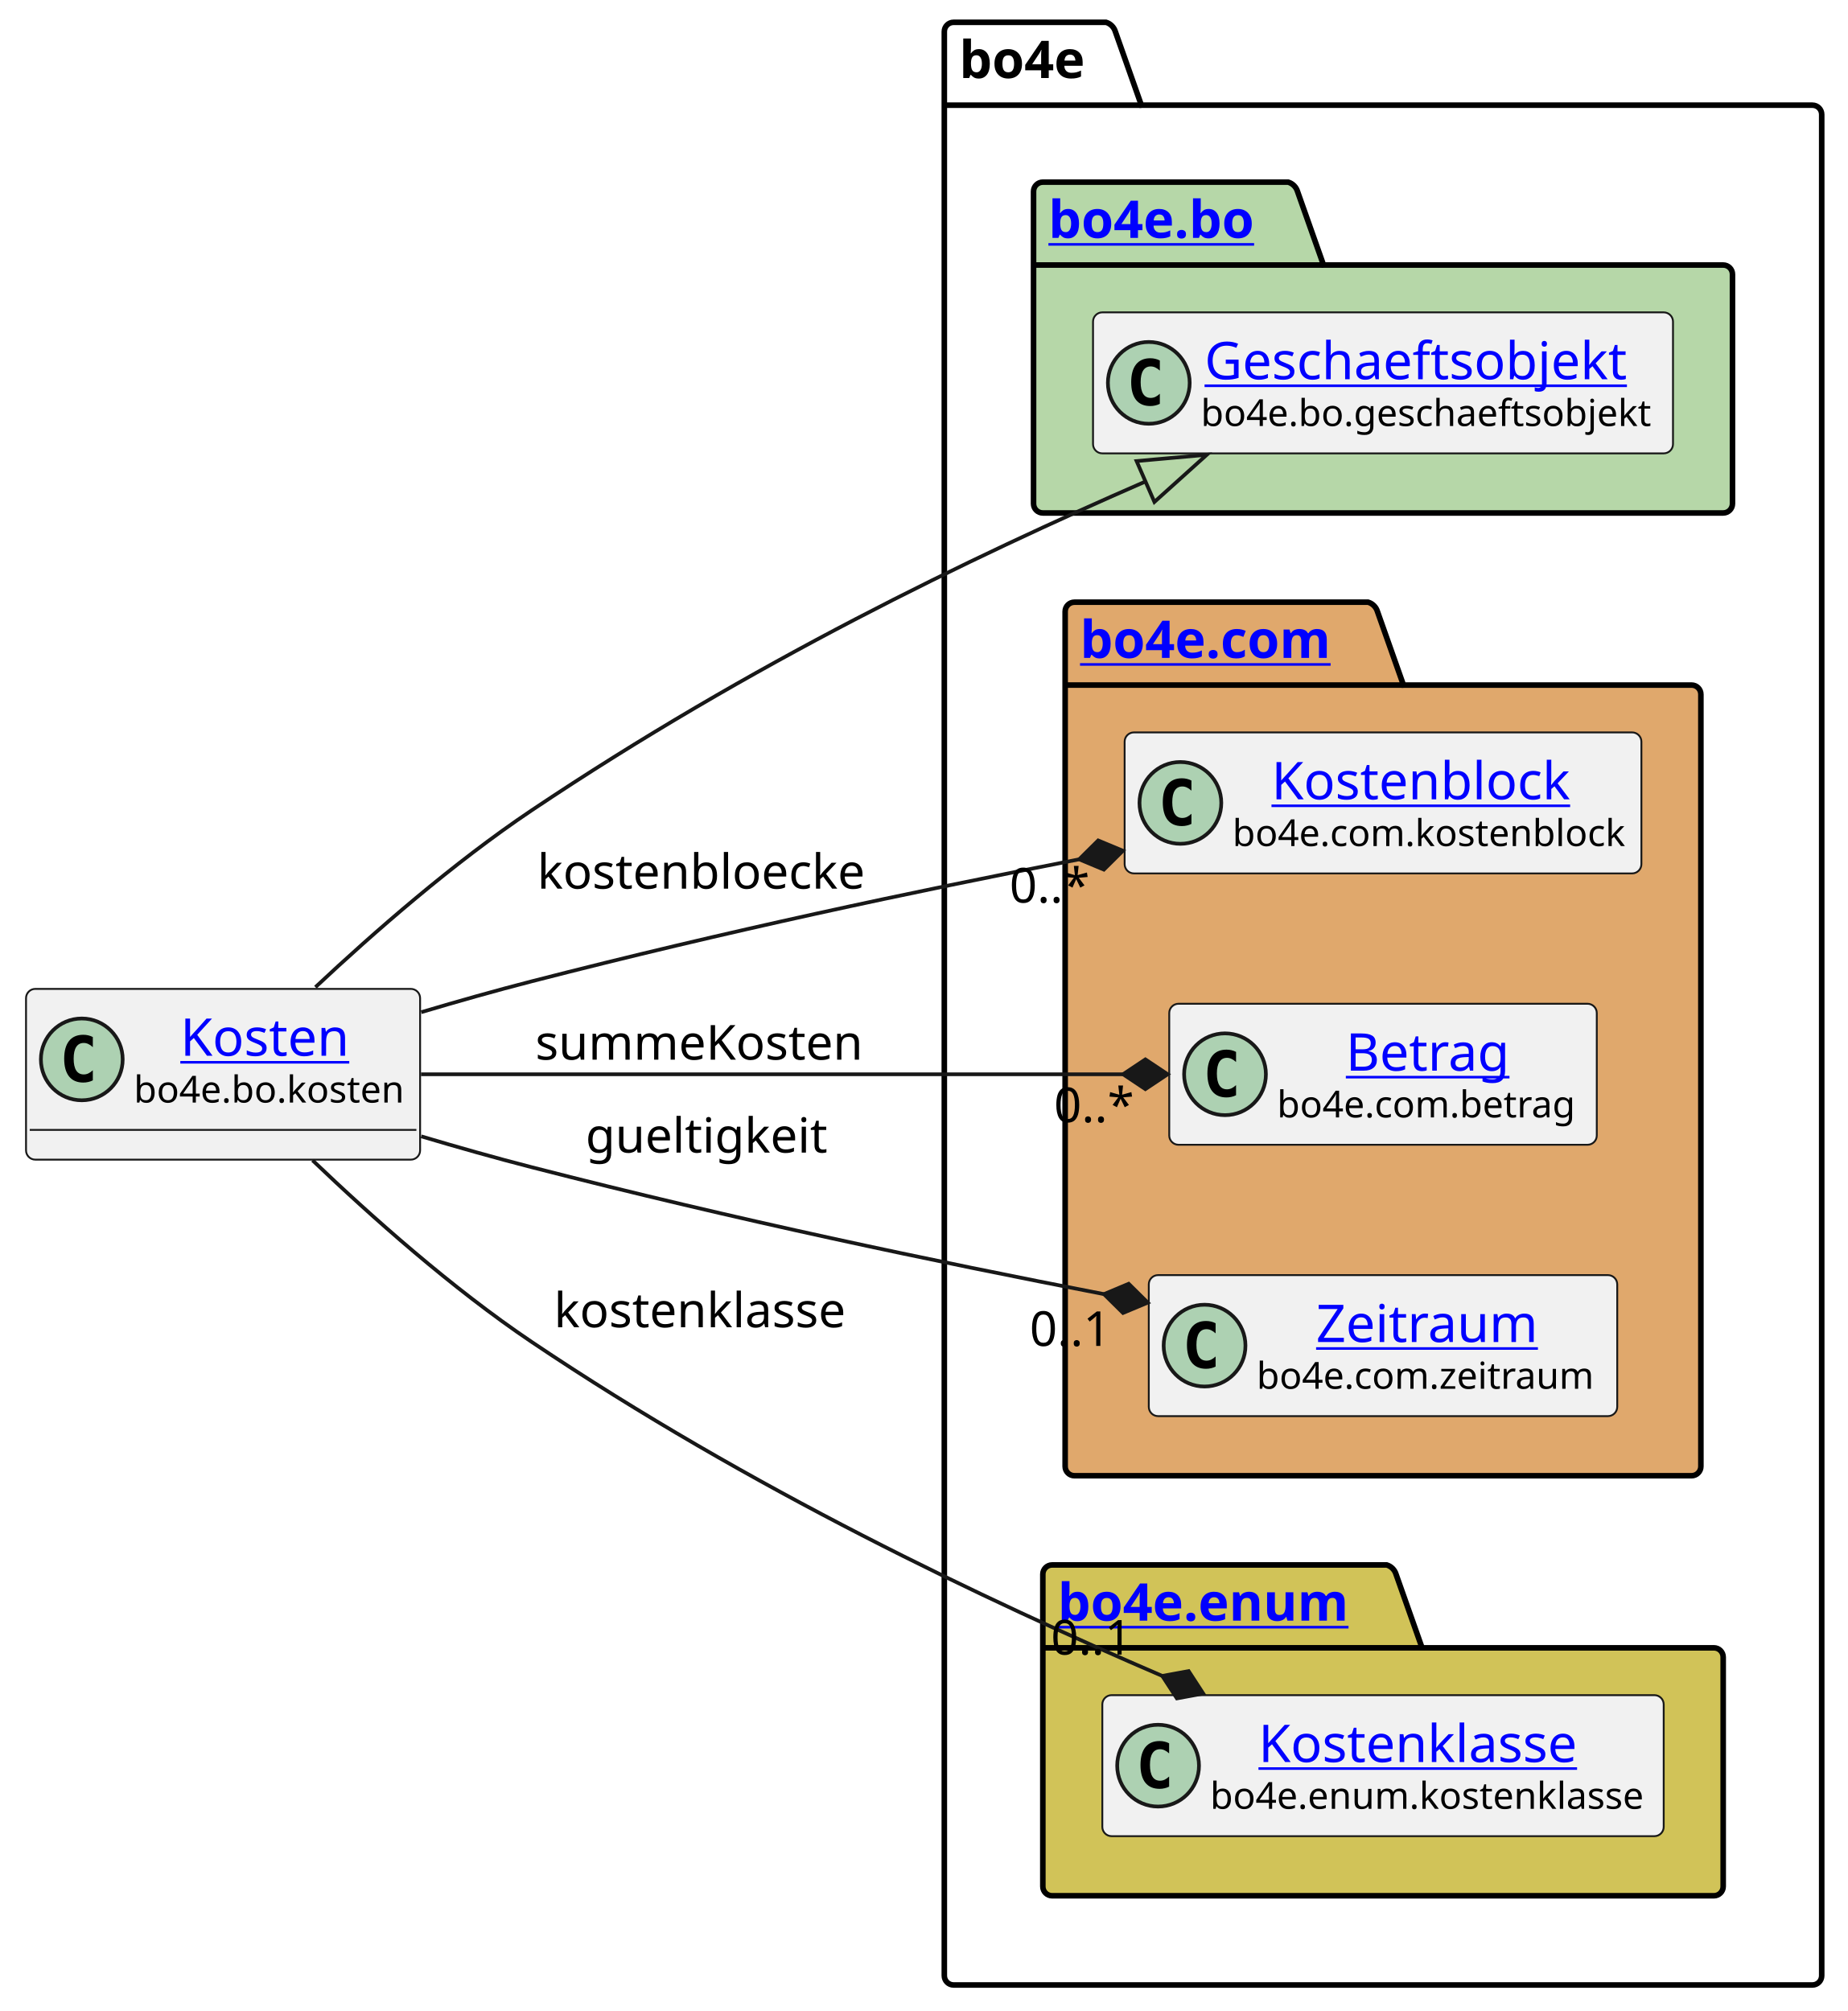
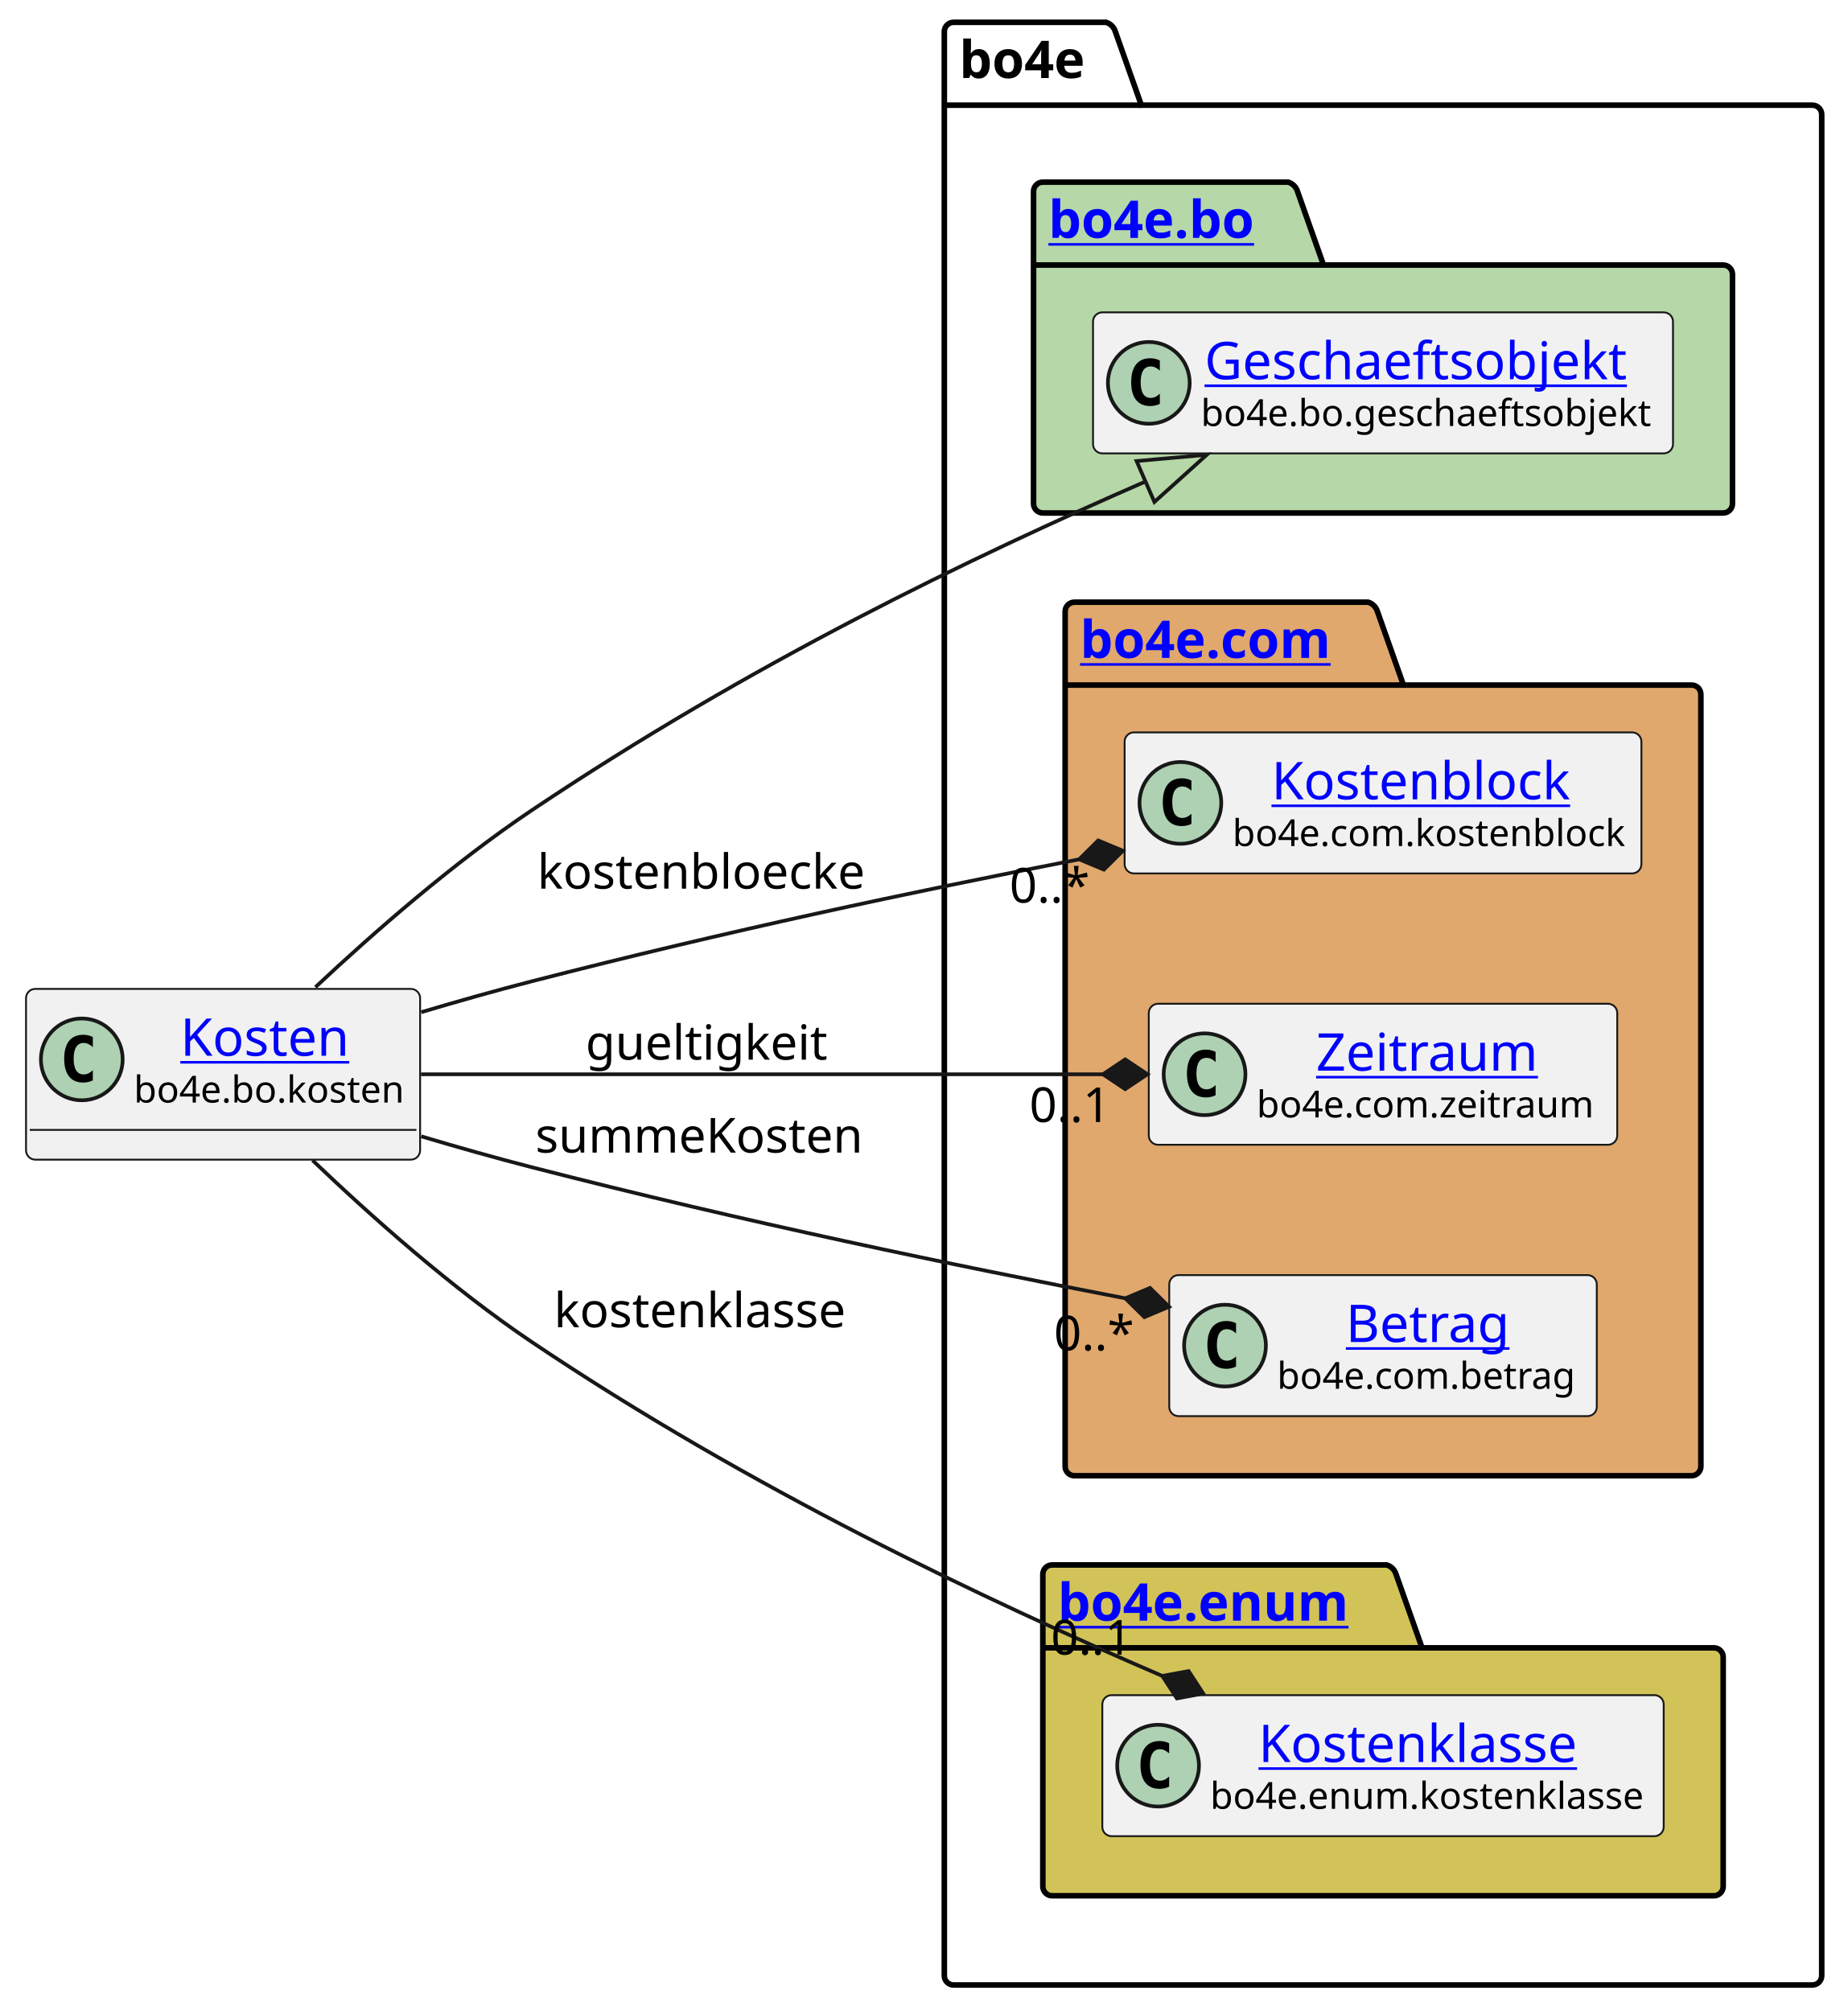
<svg xmlns="http://www.w3.org/2000/svg" xmlns:xlink="http://www.w3.org/1999/xlink" contentStyleType="text/css" height="541px" preserveAspectRatio="none" style="width:497px;height:541px;background:#FFFFFF;" version="1.1" viewBox="0 0 497 541" width="497px" zoomAndPan="magnify">
  <defs />
  <g>
    <g id="cluster_bo4e">
      <path d="M256.5,6 L297.5,6 A3.75,3.75 0 0 1 300,8.5 L307,28.297 L487.5,28.297 A2.5,2.5 0 0 1 490,30.797 L490,531.5 A2.5,2.5 0 0 1 487.5,534 L256.5,534 A2.5,2.5 0 0 1 254,531.5 L254,8.5 A2.5,2.5 0 0 1 256.5,6 " fill="none" style="stroke:#000000;stroke-width:1.5;" />
      <line style="stroke:#000000;stroke-width:1.5;" x1="254" x2="307" y1="28.297" y2="28.297" />
      <text fill="#000000" font-family="sans-serif" font-size="14" font-weight="bold" lengthAdjust="spacing" textLength="40" x="258" y="20.995">bo4e</text>
    </g>
    <g id="cluster_bo">
      <path d="M280.5,49 L346.5,49 A3.75,3.75 0 0 1 349,51.5 L356,71.297 L463.5,71.297 A2.5,2.5 0 0 1 466,73.797 L466,135.5 A2.5,2.5 0 0 1 463.5,138 L280.5,138 A2.5,2.5 0 0 1 278,135.5 L278,51.5 A2.5,2.5 0 0 1 280.5,49 " fill="#B6D7A8" style="stroke:#000000;stroke-width:1.5;" />
      <line style="stroke:#000000;stroke-width:1.5;" x1="278" x2="356" y1="71.297" y2="71.297" />
      <a href="https://bo4e.github.io/BO4E-python/latest/api/bo4e.bo.html" target="_top" title="https://bo4e.github.io/BO4E-python/latest/api/bo4e.bo.html" xlink:actuate="onRequest" xlink:href="https://bo4e.github.io/BO4E-python/latest/api/bo4e.bo.html" xlink:show="new" xlink:title="https://bo4e.github.io/BO4E-python/latest/api/bo4e.bo.html" xlink:type="simple">
        <text fill="#0000FF" font-family="sans-serif" font-size="14" font-weight="bold" lengthAdjust="spacing" text-decoration="underline" textLength="65" x="282" y="63.995">bo4e.bo</text>
      </a>
    </g>
    <g id="cluster_com">
      <path d="M289,162 L368,162 A3.75,3.75 0 0 1 370.5,164.5 L377.5,184.297 L455,184.297 A2.5,2.5 0 0 1 457.5,186.797 L457.5,394.5 A2.5,2.5 0 0 1 455,397 L289,397 A2.5,2.5 0 0 1 286.5,394.5 L286.5,164.5 A2.5,2.5 0 0 1 289,162 " fill="#E0A86C" style="stroke:#000000;stroke-width:1.5;" />
      <line style="stroke:#000000;stroke-width:1.5;" x1="286.5" x2="377.5" y1="184.297" y2="184.297" />
      <a href="https://bo4e.github.io/BO4E-python/latest/api/bo4e.com.html" target="_top" title="https://bo4e.github.io/BO4E-python/latest/api/bo4e.com.html" xlink:actuate="onRequest" xlink:href="https://bo4e.github.io/BO4E-python/latest/api/bo4e.com.html" xlink:show="new" xlink:title="https://bo4e.github.io/BO4E-python/latest/api/bo4e.com.html" xlink:type="simple">
        <text fill="#0000FF" font-family="sans-serif" font-size="14" font-weight="bold" lengthAdjust="spacing" text-decoration="underline" textLength="78" x="290.5" y="176.995">bo4e.com</text>
      </a>
    </g>
    <g id="cluster_enum">
      <path d="M283,421 L373,421 A3.75,3.75 0 0 1 375.5,423.5 L382.5,443.297 L461,443.297 A2.5,2.5 0 0 1 463.5,445.797 L463.5,507.5 A2.5,2.5 0 0 1 461,510 L283,510 A2.5,2.5 0 0 1 280.5,507.5 L280.5,423.5 A2.5,2.5 0 0 1 283,421 " fill="#D1C358" style="stroke:#000000;stroke-width:1.5;" />
      <line style="stroke:#000000;stroke-width:1.5;" x1="280.5" x2="382.5" y1="443.297" y2="443.297" />
      <a href="https://bo4e.github.io/BO4E-python/latest/api/bo4e.enum.html" target="_top" title="https://bo4e.github.io/BO4E-python/latest/api/bo4e.enum.html" xlink:actuate="onRequest" xlink:href="https://bo4e.github.io/BO4E-python/latest/api/bo4e.enum.html" xlink:show="new" xlink:title="https://bo4e.github.io/BO4E-python/latest/api/bo4e.enum.html" xlink:type="simple">
        <text fill="#0000FF" font-family="sans-serif" font-size="14" font-weight="bold" lengthAdjust="spacing" text-decoration="underline" textLength="89" x="284.5" y="435.995">bo4e.enum</text>
      </a>
    </g>
    <g id="elem_Geschaeftsobjekt">
      <rect codeLine="7" fill="#F1F1F1" height="37.938" id="Geschaeftsobjekt" rx="2.5" ry="2.5" style="stroke:#181818;stroke-width:0.5;" width="156" x="294" y="84.03" />
      <ellipse cx="309" cy="102.999" fill="#ADD1B2" rx="11" ry="11" style="stroke:#181818;stroke-width:1.0;" />
      <path d="M311.969,108.639 Q311.391,108.936 310.75,109.077 Q310.109,109.233 309.406,109.233 Q306.906,109.233 305.578,107.593 Q304.266,105.936 304.266,102.811 Q304.266,99.686 305.578,98.03 Q306.906,96.374 309.406,96.374 Q310.109,96.374 310.75,96.53 Q311.406,96.686 311.969,96.983 L311.969,99.702 Q311.344,99.124 310.75,98.858 Q310.156,98.577 309.531,98.577 Q308.188,98.577 307.5,99.655 Q306.812,100.718 306.812,102.811 Q306.812,104.905 307.5,105.983 Q308.188,107.046 309.531,107.046 Q310.156,107.046 310.75,106.78 Q311.344,106.499 311.969,105.921 L311.969,108.639 Z " fill="#000000" />
      <a href="https://bo4e.github.io/BO4E-python/latest/api/bo4e.bo.html#bo4e.bo.geschaeftsobjekt.Geschaeftsobjekt" target="_top" title="https://bo4e.github.io/BO4E-python/latest/api/bo4e.bo.html#bo4e.bo.geschaeftsobjekt.Geschaeftsobjekt" xlink:actuate="onRequest" xlink:href="https://bo4e.github.io/BO4E-python/latest/api/bo4e.bo.html#bo4e.bo.geschaeftsobjekt.Geschaeftsobjekt" xlink:show="new" xlink:title="https://bo4e.github.io/BO4E-python/latest/api/bo4e.bo.html#bo4e.bo.geschaeftsobjekt.Geschaeftsobjekt" xlink:type="simple">
        <text fill="#0000FF" font-family="sans-serif" font-size="14" lengthAdjust="spacing" text-decoration="underline" textLength="122" x="324" y="102.025">Geschaeftsobjekt</text>
      </a>
      <text fill="#000000" font-family="sans-serif" font-size="10" lengthAdjust="spacing" textLength="124" x="323" y="114.609">bo4e.bo.geschaeftsobjekt</text>
    </g>
    <g id="elem_Kostenblock">
      <rect codeLine="10" fill="#F1F1F1" height="37.938" id="Kostenblock" rx="2.5" ry="2.5" style="stroke:#181818;stroke-width:0.5;" width="139" x="302.5" y="197.03" />
      <ellipse cx="317.5" cy="215.999" fill="#ADD1B2" rx="11" ry="11" style="stroke:#181818;stroke-width:1.0;" />
      <path d="M320.469,221.639 Q319.891,221.936 319.25,222.077 Q318.609,222.233 317.906,222.233 Q315.406,222.233 314.078,220.593 Q312.766,218.936 312.766,215.811 Q312.766,212.686 314.078,211.03 Q315.406,209.374 317.906,209.374 Q318.609,209.374 319.25,209.53 Q319.906,209.686 320.469,209.983 L320.469,212.702 Q319.844,212.124 319.25,211.858 Q318.656,211.577 318.031,211.577 Q316.688,211.577 316,212.655 Q315.312,213.718 315.312,215.811 Q315.312,217.905 316,218.983 Q316.688,220.046 318.031,220.046 Q318.656,220.046 319.25,219.78 Q319.844,219.499 320.469,218.921 L320.469,221.639 Z " fill="#000000" />
      <a href="https://bo4e.github.io/BO4E-python/latest/api/bo4e.com.html#bo4e.com.kostenblock.Kostenblock" target="_top" title="https://bo4e.github.io/BO4E-python/latest/api/bo4e.com.html#bo4e.com.kostenblock.Kostenblock" xlink:actuate="onRequest" xlink:href="https://bo4e.github.io/BO4E-python/latest/api/bo4e.com.html#bo4e.com.kostenblock.Kostenblock" xlink:show="new" xlink:title="https://bo4e.github.io/BO4E-python/latest/api/bo4e.com.html#bo4e.com.kostenblock.Kostenblock" xlink:type="simple">
        <text fill="#0000FF" font-family="sans-serif" font-size="14" lengthAdjust="spacing" text-decoration="underline" textLength="86" x="342" y="215.025">Kostenblock</text>
      </a>
      <text fill="#000000" font-family="sans-serif" font-size="10" lengthAdjust="spacing" textLength="107" x="331.5" y="227.609">bo4e.com.kostenblock</text>
    </g>
+     <g id="elem_Zeitraum">
+       <rect codeLine="11" fill="#F1F1F1" height="37.938" id="Zeitraum" rx="2.5" ry="2.5" style="stroke:#181818;stroke-width:0.5;" width="126" x="309" y="270.03" />
+       <ellipse cx="324" cy="288.999" fill="#ADD1B2" rx="11" ry="11" style="stroke:#181818;stroke-width:1.0;" />
+       <path d="M326.969,294.639 Q326.391,294.936 325.75,295.077 Q325.109,295.233 324.406,295.233 Q321.906,295.233 320.578,293.592 Q319.266,291.936 319.266,288.811 Q319.266,285.686 320.578,284.03 Q321.906,282.374 324.406,282.374 Q325.109,282.374 325.75,282.53 Q326.406,282.686 326.969,282.983 L326.969,285.702 Q326.344,285.124 325.75,284.858 Q325.156,284.577 324.531,284.577 Q323.188,284.577 322.5,285.655 Q321.812,286.717 321.812,288.811 Q321.812,290.905 322.5,291.983 Q323.188,293.046 324.531,293.046 Q325.156,293.046 325.75,292.78 Q326.344,292.499 326.969,291.921 L326.969,294.639 Z " fill="#000000" />
+       <a href="https://bo4e.github.io/BO4E-python/latest/api/bo4e.com.html#bo4e.com.zeitraum.Zeitraum" target="_top" title="https://bo4e.github.io/BO4E-python/latest/api/bo4e.com.html#bo4e.com.zeitraum.Zeitraum" xlink:actuate="onRequest" xlink:href="https://bo4e.github.io/BO4E-python/latest/api/bo4e.com.html#bo4e.com.zeitraum.Zeitraum" xlink:show="new" xlink:title="https://bo4e.github.io/BO4E-python/latest/api/bo4e.com.html#bo4e.com.zeitraum.Zeitraum" xlink:type="simple">
+         <text fill="#0000FF" font-family="sans-serif" font-size="14" lengthAdjust="spacing" text-decoration="underline" textLength="62" x="354" y="288.025">Zeitraum</text>
+       </a>
+       <text fill="#000000" font-family="sans-serif" font-size="10" lengthAdjust="spacing" textLength="94" x="338" y="300.609">bo4e.com.zeitraum</text>
+     </g>
    <g id="elem_Betrag">
-       <rect codeLine="11" fill="#F1F1F1" height="37.938" id="Betrag" rx="2.5" ry="2.5" style="stroke:#181818;stroke-width:0.5;" width="115" x="314.5" y="270.03" />
-       <ellipse cx="329.5" cy="288.999" fill="#ADD1B2" rx="11" ry="11" style="stroke:#181818;stroke-width:1.0;" />
-       <path d="M332.469,294.639 Q331.891,294.936 331.25,295.077 Q330.609,295.233 329.906,295.233 Q327.406,295.233 326.078,293.592 Q324.766,291.936 324.766,288.811 Q324.766,285.686 326.078,284.03 Q327.406,282.374 329.906,282.374 Q330.609,282.374 331.25,282.53 Q331.906,282.686 332.469,282.983 L332.469,285.702 Q331.844,285.124 331.25,284.858 Q330.656,284.577 330.031,284.577 Q328.688,284.577 328,285.655 Q327.312,286.717 327.312,288.811 Q327.312,290.905 328,291.983 Q328.688,293.046 330.031,293.046 Q330.656,293.046 331.25,292.78 Q331.844,292.499 332.469,291.921 L332.469,294.639 Z " fill="#000000" />
+       <rect codeLine="12" fill="#F1F1F1" height="37.938" id="Betrag" rx="2.5" ry="2.5" style="stroke:#181818;stroke-width:0.5;" width="115" x="314.5" y="343.03" />
+       <ellipse cx="329.5" cy="361.999" fill="#ADD1B2" rx="11" ry="11" style="stroke:#181818;stroke-width:1.0;" />
+       <path d="M332.469,367.639 Q331.891,367.936 331.25,368.077 Q330.609,368.233 329.906,368.233 Q327.406,368.233 326.078,366.592 Q324.766,364.936 324.766,361.811 Q324.766,358.686 326.078,357.03 Q327.406,355.374 329.906,355.374 Q330.609,355.374 331.25,355.53 Q331.906,355.686 332.469,355.983 L332.469,358.702 Q331.844,358.124 331.25,357.858 Q330.656,357.577 330.031,357.577 Q328.688,357.577 328,358.655 Q327.312,359.717 327.312,361.811 Q327.312,363.905 328,364.983 Q328.688,366.046 330.031,366.046 Q330.656,366.046 331.25,365.78 Q331.844,365.499 332.469,364.921 L332.469,367.639 Z " fill="#000000" />
      <a href="https://bo4e.github.io/BO4E-python/latest/api/bo4e.com.html#bo4e.com.betrag.Betrag" target="_top" title="https://bo4e.github.io/BO4E-python/latest/api/bo4e.com.html#bo4e.com.betrag.Betrag" xlink:actuate="onRequest" xlink:href="https://bo4e.github.io/BO4E-python/latest/api/bo4e.com.html#bo4e.com.betrag.Betrag" xlink:show="new" xlink:title="https://bo4e.github.io/BO4E-python/latest/api/bo4e.com.html#bo4e.com.betrag.Betrag" xlink:type="simple">
-         <text fill="#0000FF" font-family="sans-serif" font-size="14" lengthAdjust="spacing" text-decoration="underline" textLength="46" x="362" y="288.025">Betrag</text>
+         <text fill="#0000FF" font-family="sans-serif" font-size="14" lengthAdjust="spacing" text-decoration="underline" textLength="46" x="362" y="361.025">Betrag</text>
      </a>
-       <text fill="#000000" font-family="sans-serif" font-size="10" lengthAdjust="spacing" textLength="83" x="343.5" y="300.609">bo4e.com.betrag</text>
-     </g>
-     <g id="elem_Zeitraum">
-       <rect codeLine="12" fill="#F1F1F1" height="37.938" id="Zeitraum" rx="2.5" ry="2.5" style="stroke:#181818;stroke-width:0.5;" width="126" x="309" y="343.03" />
-       <ellipse cx="324" cy="361.999" fill="#ADD1B2" rx="11" ry="11" style="stroke:#181818;stroke-width:1.0;" />
-       <path d="M326.969,367.639 Q326.391,367.936 325.75,368.077 Q325.109,368.233 324.406,368.233 Q321.906,368.233 320.578,366.592 Q319.266,364.936 319.266,361.811 Q319.266,358.686 320.578,357.03 Q321.906,355.374 324.406,355.374 Q325.109,355.374 325.75,355.53 Q326.406,355.686 326.969,355.983 L326.969,358.702 Q326.344,358.124 325.75,357.858 Q325.156,357.577 324.531,357.577 Q323.188,357.577 322.5,358.655 Q321.812,359.717 321.812,361.811 Q321.812,363.905 322.5,364.983 Q323.188,366.046 324.531,366.046 Q325.156,366.046 325.75,365.78 Q326.344,365.499 326.969,364.921 L326.969,367.639 Z " fill="#000000" />
-       <a href="https://bo4e.github.io/BO4E-python/latest/api/bo4e.com.html#bo4e.com.zeitraum.Zeitraum" target="_top" title="https://bo4e.github.io/BO4E-python/latest/api/bo4e.com.html#bo4e.com.zeitraum.Zeitraum" xlink:actuate="onRequest" xlink:href="https://bo4e.github.io/BO4E-python/latest/api/bo4e.com.html#bo4e.com.zeitraum.Zeitraum" xlink:show="new" xlink:title="https://bo4e.github.io/BO4E-python/latest/api/bo4e.com.html#bo4e.com.zeitraum.Zeitraum" xlink:type="simple">
-         <text fill="#0000FF" font-family="sans-serif" font-size="14" lengthAdjust="spacing" text-decoration="underline" textLength="62" x="354" y="361.025">Zeitraum</text>
-       </a>
-       <text fill="#000000" font-family="sans-serif" font-size="10" lengthAdjust="spacing" textLength="94" x="338" y="373.609">bo4e.com.zeitraum</text>
+       <text fill="#000000" font-family="sans-serif" font-size="10" lengthAdjust="spacing" textLength="83" x="343.5" y="373.609">bo4e.com.betrag</text>
    </g>
    <g id="elem_Kostenklasse">
      <rect codeLine="15" fill="#F1F1F1" height="37.938" id="Kostenklasse" rx="2.5" ry="2.5" style="stroke:#181818;stroke-width:0.5;" width="151" x="296.5" y="456.03" />
      <ellipse cx="311.5" cy="474.999" fill="#ADD1B2" rx="11" ry="11" style="stroke:#181818;stroke-width:1.0;" />
      <path d="M314.469,480.639 Q313.891,480.936 313.25,481.077 Q312.609,481.233 311.906,481.233 Q309.406,481.233 308.078,479.592 Q306.766,477.936 306.766,474.811 Q306.766,471.686 308.078,470.03 Q309.406,468.374 311.906,468.374 Q312.609,468.374 313.25,468.53 Q313.906,468.686 314.469,468.983 L314.469,471.702 Q313.844,471.124 313.25,470.858 Q312.656,470.577 312.031,470.577 Q310.688,470.577 310,471.655 Q309.312,472.717 309.312,474.811 Q309.312,476.905 310,477.983 Q310.688,479.046 312.031,479.046 Q312.656,479.046 313.25,478.78 Q313.844,478.499 314.469,477.921 L314.469,480.639 Z " fill="#000000" />
      <a href="https://bo4e.github.io/BO4E-python/latest/api/bo4e.enum.html#bo4e.enum.kostenklasse.Kostenklasse" target="_top" title="https://bo4e.github.io/BO4E-python/latest/api/bo4e.enum.html#bo4e.enum.kostenklasse.Kostenklasse" xlink:actuate="onRequest" xlink:href="https://bo4e.github.io/BO4E-python/latest/api/bo4e.enum.html#bo4e.enum.kostenklasse.Kostenklasse" xlink:show="new" xlink:title="https://bo4e.github.io/BO4E-python/latest/api/bo4e.enum.html#bo4e.enum.kostenklasse.Kostenklasse" xlink:type="simple">
        <text fill="#0000FF" font-family="sans-serif" font-size="14" lengthAdjust="spacing" text-decoration="underline" textLength="93" x="338.5" y="474.025">Kostenklasse</text>
      </a>
      <text fill="#000000" font-family="sans-serif" font-size="10" lengthAdjust="spacing" textLength="119" x="325.5" y="486.609">bo4e.enum.kostenklasse</text>
    </g>
    <g id="elem_Kosten">
      <rect codeLine="3" fill="#F1F1F1" height="45.938" id="Kosten" rx="2.5" ry="2.5" style="stroke:#181818;stroke-width:0.5;" width="106" x="7" y="266.03" />
      <ellipse cx="22" cy="284.999" fill="#ADD1B2" rx="11" ry="11" style="stroke:#181818;stroke-width:1.0;" />
      <path d="M24.969,290.639 Q24.391,290.936 23.75,291.077 Q23.109,291.233 22.406,291.233 Q19.906,291.233 18.578,289.592 Q17.266,287.936 17.266,284.811 Q17.266,281.686 18.578,280.03 Q19.906,278.374 22.406,278.374 Q23.109,278.374 23.75,278.53 Q24.406,278.686 24.969,278.983 L24.969,281.702 Q24.344,281.124 23.75,280.858 Q23.156,280.577 22.531,280.577 Q21.188,280.577 20.5,281.655 Q19.812,282.717 19.812,284.811 Q19.812,286.905 20.5,287.983 Q21.188,289.046 22.531,289.046 Q23.156,289.046 23.75,288.78 Q24.344,288.499 24.969,287.921 L24.969,290.639 Z " fill="#000000" />
      <a href="https://bo4e.github.io/BO4E-python/latest/api/bo4e.bo.html#bo4e.bo.kosten.Kosten" target="_top" title="https://bo4e.github.io/BO4E-python/latest/api/bo4e.bo.html#bo4e.bo.kosten.Kosten" xlink:actuate="onRequest" xlink:href="https://bo4e.github.io/BO4E-python/latest/api/bo4e.bo.html#bo4e.bo.kosten.Kosten" xlink:show="new" xlink:title="https://bo4e.github.io/BO4E-python/latest/api/bo4e.bo.html#bo4e.bo.kosten.Kosten" xlink:type="simple">
        <text fill="#0000FF" font-family="sans-serif" font-size="14" lengthAdjust="spacing" text-decoration="underline" textLength="49" x="48.5" y="284.025">Kosten</text>
      </a>
      <text fill="#000000" font-family="sans-serif" font-size="10" lengthAdjust="spacing" textLength="74" x="36" y="296.609">bo4e.bo.kosten</text>
      <line style="stroke:#181818;stroke-width:0.5;" x1="8" x2="112" y1="303.967" y2="303.967" />
    </g>
    <g id="link_Kosten_Geschaeftsobjekt">
      <path codeLine="18" d="M84.84,265.57 C100.55,250.84 122.04,232.05 143,218 C202.29,178.27 260.691,150.215 308.111,129.535 " fill="none" id="Kosten-to-Geschaeftsobjekt" style="stroke:#181818;stroke-width:1.0;" />
      <polygon fill="none" points="324.61,122.34,305.712,124.036,310.509,135.035,324.61,122.34" style="stroke:#181818;stroke-width:1.0;" />
    </g>
    <g id="link_Kosten_Kostenklasse">
      <path codeLine="19" d="M84.07,312.15 C99.81,327.2 121.62,346.62 143,361 C201.76,400.52 265.106,430.43 312.626,450.86 " fill="none" id="Kosten-to-Kostenklasse" style="stroke:#181818;stroke-width:1.0;" />
      <polygon fill="#181818" points="323.65,455.6,319.718,449.555,312.626,450.86,316.558,456.905,323.65,455.6" style="stroke:#181818;stroke-width:1.0;" />
      <text fill="#000000" font-family="sans-serif" font-size="13" lengthAdjust="spacing" textLength="83" x="149" y="357.067">kostenklasse</text>
      <text fill="#000000" font-family="sans-serif" font-size="13" lengthAdjust="spacing" textLength="24" x="282.677" y="445.12">0..1</text>
    </g>
    <g id="link_Kosten_Zeitraum">
-       <path codeLine="20" d="M113.3,305.7 C123.12,308.62 133.34,311.52 143,314 C198.63,328.31 250.919,339.227 296.939,348.147 " fill="none" id="Kosten-to-Zeitraum" style="stroke:#181818;stroke-width:1.0;" />
-       <polygon fill="#181818" points="308.72,350.43,303.591,345.361,296.939,348.147,302.068,353.215,308.72,350.43" style="stroke:#181818;stroke-width:1.0;" />
-       <text fill="#000000" font-family="sans-serif" font-size="13" lengthAdjust="spacing" textLength="66" x="157.5" y="310.067">gueltigkeit</text>
-       <text fill="#000000" font-family="sans-serif" font-size="13" lengthAdjust="spacing" textLength="24" x="276.957" y="362.084">0..1</text>
+       <path codeLine="20" d="M113.24,289 C167.16,289 239.28,289 296.65,289 " fill="none" id="Kosten-to-Zeitraum" style="stroke:#181818;stroke-width:1.0;" />
+       <polygon fill="#181818" points="308.65,289,302.65,285,296.65,289,302.65,293,308.65,289" style="stroke:#181818;stroke-width:1.0;" />
+       <text fill="#000000" font-family="sans-serif" font-size="13" lengthAdjust="spacing" textLength="66" x="157.5" y="285.067">gueltigkeit</text>
+       <text fill="#000000" font-family="sans-serif" font-size="13" lengthAdjust="spacing" textLength="24" x="276.88" y="301.847">0..1</text>
    </g>
    <g id="link_Kosten_Kostenblock">
      <path codeLine="21" d="M113.3,272.3 C123.12,269.38 133.34,266.48 143,264 C195.99,250.37 244.843,240.053 290.263,231.173 " fill="none" id="Kosten-to-Kostenblock" style="stroke:#181818;stroke-width:1.0;" />
      <polygon fill="#181818" points="302.04,228.87,295.384,226.096,290.263,231.173,296.919,233.947,302.04,228.87" style="stroke:#181818;stroke-width:1.0;" />
      <text fill="#000000" font-family="sans-serif" font-size="13" lengthAdjust="spacing" textLength="92" x="144.5" y="239.067">kostenbloecke</text>
      <text fill="#000000" font-family="sans-serif" font-size="13" lengthAdjust="spacing" textLength="23" x="271.53" y="242.821">0..*</text>
    </g>
    <g id="link_Kosten_Betrag">
-       <path codeLine="22" d="M113.24,289 C168.89,289 244.7,289 302.08,289 " fill="none" id="Kosten-to-Betrag" style="stroke:#181818;stroke-width:1.0;" />
-       <polygon fill="#181818" points="314.08,289,308.08,285,302.08,289,308.08,293,314.08,289" style="stroke:#181818;stroke-width:1.0;" />
-       <text fill="#000000" font-family="sans-serif" font-size="13" lengthAdjust="spacing" textLength="93" x="144" y="285.067">summeKosten</text>
-       <text fill="#000000" font-family="sans-serif" font-size="13" lengthAdjust="spacing" textLength="23" x="283.487" y="301.895">0..*</text>
+       <path codeLine="22" d="M113.3,305.7 C123.12,308.62 133.34,311.52 143,314 C200.98,328.91 256.346,340.351 302.676,349.271 " fill="none" id="Kosten-to-Betrag" style="stroke:#181818;stroke-width:1.0;" />
+       <polygon fill="#181818" points="314.46,351.54,309.324,346.478,302.676,349.271,307.812,354.334,314.46,351.54" style="stroke:#181818;stroke-width:1.0;" />
+       <text fill="#000000" font-family="sans-serif" font-size="13" lengthAdjust="spacing" textLength="93" x="144" y="310.067">summeKosten</text>
+       <text fill="#000000" font-family="sans-serif" font-size="13" lengthAdjust="spacing" textLength="23" x="283.477" y="363.272">0..*</text>
    </g>
  </g>
</svg>
